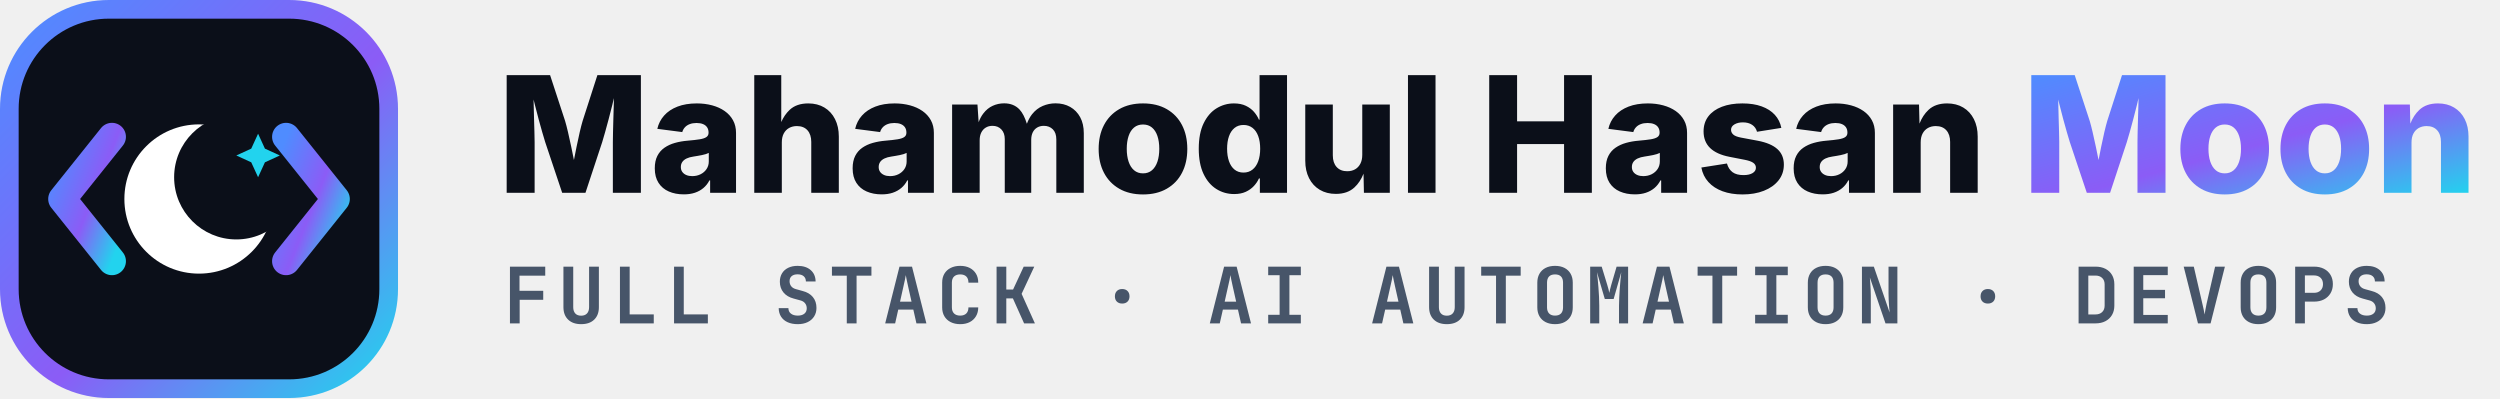
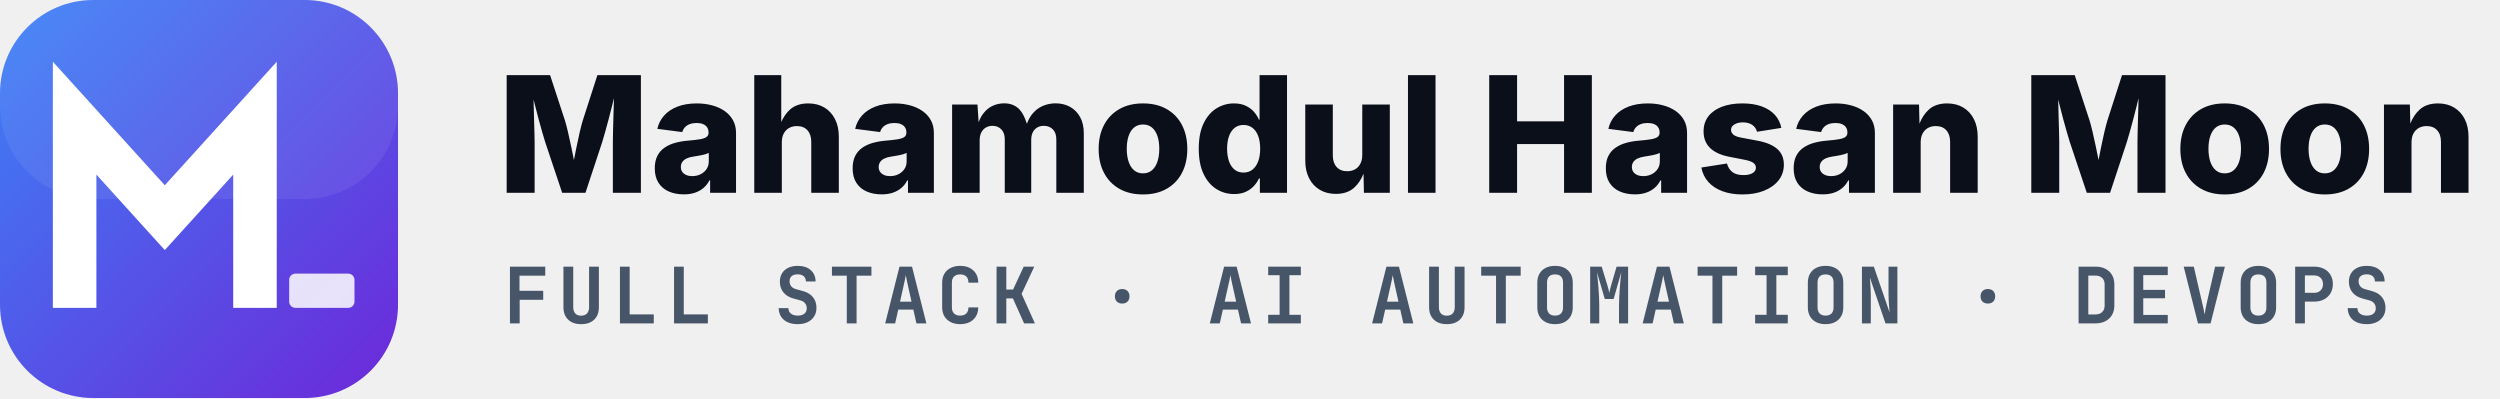
<svg xmlns="http://www.w3.org/2000/svg" viewBox="0 0 402 64" width="402" height="64" role="img" aria-label="Mahamodul Hasan Moon logo">
  <defs>
    <linearGradient id="g" x1="0" y1="0" x2="1" y2="1">
-       <stop offset="0" stop-color="#4f8cff" />
-       <stop offset=".55" stop-color="#8b5cf6" />
-       <stop offset="1" stop-color="#22d3ee" />
+       <stop offset="0" stop-color="#3b82f6" />
+       <stop offset="1" stop-color="#6d28d9" />
    </linearGradient>
-     <mask id="hcut">
-       <rect width="64" height="64" fill="#fff" />
-       <circle cx="38" cy="28.5" r="10" fill="#000" />
-     </mask>
  </defs>
  <g transform="translate(0 0) scale(1)">
-     <rect x="1.5" y="1.5" width="61" height="61" rx="16" fill="#0b0f19" stroke="url(#g)" stroke-width="3" />
-     <path d="M18 22 L10 32 L18 42" fill="none" stroke="url(#g)" stroke-width="4.5" stroke-linecap="round" stroke-linejoin="round" />
-     <path d="M46 22 L54 32 L46 42" fill="none" stroke="url(#g)" stroke-width="4.5" stroke-linecap="round" stroke-linejoin="round" />
-     <circle cx="32" cy="32" r="12" fill="#ffffff" mask="url(#hcut)" />
-     <path d="M41.5 21.5 l1.1 2.4 2.4 1.1 -2.4 1.1 -1.1 2.4 -1.1 -2.4 -2.4 -1.1 2.4 -1.1z" fill="#22d3ee" />
+     <rect width="64" height="64" rx="15" fill="url(#g)" />
+     <rect width="64" height="32" rx="15" fill="#ffffff" opacity=".07" />
+     <path d="M12 46 V19 L26.5 35 L41 19 V46" fill="none" stroke="#ffffff" stroke-width="7" stroke-linecap="square" stroke-linejoin="miter" stroke-miterlimit="10" />
+     <rect x="46.5" y="44" width="10.5" height="5.5" rx="1" fill="#ffffff" opacity=".85" />
  </g>
  <path d="M81.473 31.0V12.084H88.455L90.867 19.447Q91.07 20.12 91.331 21.231Q91.591 22.342 91.857 23.611Q92.086 24.703 92.289 25.731Q92.479 24.716 92.708 23.611Q92.962 22.342 93.222 21.237Q93.482 20.133 93.686 19.447L96.06 12.084H103.055V31.0H98.548V22.85Q98.548 22.215 98.573 21.218Q98.599 20.222 98.63 19.054Q98.662 17.886 98.7 16.692Q98.713 16.223 98.713 15.778Q98.599 16.286 98.472 16.819Q98.167 18.025 97.869 19.168Q97.57 20.311 97.297 21.263Q97.024 22.215 96.834 22.85L94.143 31.0H90.397L87.668 22.85Q87.478 22.228 87.198 21.275Q86.919 20.323 86.614 19.181Q86.31 18.038 86.005 16.832Q85.903 16.413 85.802 16.007Q85.802 16.337 85.814 16.667Q85.84 17.848 85.872 19.028Q85.903 20.209 85.935 21.206Q85.967 22.202 85.967 22.85V31.0Z M109.961 31.254Q108.603 31.254 107.542 30.791Q106.482 30.327 105.886 29.394Q105.289 28.461 105.289 27.064Q105.289 25.884 105.702 25.071Q106.114 24.259 106.851 23.751Q107.587 23.243 108.539 22.977Q109.491 22.71 110.57 22.621Q111.776 22.52 112.513 22.399Q113.249 22.278 113.592 22.037Q113.935 21.796 113.935 21.364V21.313Q113.935 20.818 113.706 20.476Q113.478 20.133 113.046 19.955Q112.614 19.777 112.005 19.777Q111.396 19.777 110.919 19.955Q110.443 20.133 110.139 20.463Q109.834 20.793 109.707 21.237L105.695 20.717Q105.975 19.498 106.793 18.578Q107.612 17.657 108.939 17.143Q110.266 16.629 112.043 16.629Q113.363 16.629 114.512 16.94Q115.661 17.251 116.524 17.854Q117.388 18.457 117.87 19.339Q118.353 20.222 118.353 21.364V31.0H114.188V29.007H114.074Q113.693 29.743 113.103 30.238Q112.513 30.733 111.732 30.994Q110.951 31.254 109.961 31.254ZM111.307 28.321Q112.056 28.321 112.659 28.017Q113.262 27.712 113.617 27.179Q113.973 26.646 113.973 25.947V24.589Q113.782 24.69 113.497 24.779Q113.211 24.868 112.868 24.938Q112.525 25.008 112.183 25.065Q111.84 25.122 111.522 25.173Q110.875 25.262 110.418 25.478Q109.961 25.693 109.72 26.036Q109.479 26.379 109.479 26.861Q109.479 27.331 109.72 27.655Q109.961 27.979 110.367 28.15Q110.773 28.321 111.307 28.321Z M125.716 22.9V31.0H121.285V12.084H125.627V19.625Q126.135 18.457 126.985 17.657Q128.09 16.629 129.969 16.629Q131.454 16.629 132.559 17.289Q133.663 17.949 134.272 19.155Q134.882 20.361 134.882 21.961V31.0H130.451V22.824Q130.451 21.631 129.842 20.952Q129.232 20.272 128.141 20.272Q127.43 20.272 126.877 20.583Q126.325 20.895 126.021 21.479Q125.716 22.062 125.716 22.9Z M141.775 31.254Q140.417 31.254 139.357 30.791Q138.297 30.327 137.7 29.394Q137.104 28.461 137.104 27.064Q137.104 25.884 137.516 25.071Q137.929 24.259 138.665 23.751Q139.401 23.243 140.354 22.977Q141.306 22.71 142.385 22.621Q143.591 22.52 144.327 22.399Q145.063 22.278 145.406 22.037Q145.749 21.796 145.749 21.364V21.313Q145.749 20.818 145.521 20.476Q145.292 20.133 144.86 19.955Q144.429 19.777 143.819 19.777Q143.21 19.777 142.734 19.955Q142.258 20.133 141.953 20.463Q141.648 20.793 141.521 21.237L137.51 20.717Q137.789 19.498 138.608 18.578Q139.427 17.657 140.753 17.143Q142.08 16.629 143.857 16.629Q145.178 16.629 146.327 16.94Q147.476 17.251 148.339 17.854Q149.202 18.457 149.685 19.339Q150.167 20.222 150.167 21.364V31.0H146.003V29.007H145.889Q145.508 29.743 144.917 30.238Q144.327 30.733 143.546 30.994Q142.766 31.254 141.775 31.254ZM143.121 28.321Q143.87 28.321 144.473 28.017Q145.076 27.712 145.432 27.179Q145.787 26.646 145.787 25.947V24.589Q145.597 24.69 145.311 24.779Q145.025 24.868 144.683 24.938Q144.34 25.008 143.997 25.065Q143.654 25.122 143.337 25.173Q142.689 25.262 142.232 25.478Q141.775 25.693 141.534 26.036Q141.293 26.379 141.293 26.861Q141.293 27.331 141.534 27.655Q141.775 27.979 142.182 28.15Q142.588 28.321 143.121 28.321Z M153.1 31.0V16.807H157.175L157.365 19.65Q157.67 18.825 158.114 18.254Q158.762 17.403 159.631 17.01Q160.501 16.616 161.466 16.616Q162.989 16.616 163.929 17.594Q164.652 18.368 165.122 19.904Q165.452 19.016 165.947 18.381Q166.684 17.454 167.674 17.035Q168.664 16.616 169.73 16.616Q171.063 16.616 172.085 17.194Q173.107 17.771 173.691 18.844Q174.275 19.917 174.275 21.428V31.0H169.857V22.431Q169.857 21.352 169.292 20.793Q168.728 20.234 167.852 20.234Q167.229 20.234 166.766 20.514Q166.303 20.793 166.062 21.294Q165.82 21.796 165.82 22.481V31.0H161.567V22.367Q161.567 21.39 161.021 20.812Q160.476 20.234 159.587 20.234Q158.978 20.234 158.514 20.514Q158.051 20.793 157.791 21.307Q157.53 21.821 157.53 22.57V31.0Z M183.797 31.267Q181.575 31.267 179.976 30.346Q178.376 29.426 177.519 27.782Q176.662 26.138 176.662 23.954Q176.662 21.758 177.519 20.114Q178.376 18.47 179.976 17.549Q181.575 16.629 183.797 16.629Q186.019 16.629 187.618 17.549Q189.218 18.47 190.068 20.114Q190.919 21.758 190.919 23.954Q190.919 26.138 190.068 27.782Q189.218 29.426 187.618 30.346Q186.019 31.267 183.797 31.267ZM183.797 27.877Q184.647 27.877 185.231 27.382Q185.815 26.887 186.114 25.998Q186.412 25.109 186.412 23.929Q186.412 22.748 186.114 21.866Q185.815 20.983 185.231 20.501Q184.647 20.019 183.797 20.019Q182.946 20.019 182.362 20.501Q181.778 20.983 181.48 21.866Q181.182 22.748 181.182 23.929Q181.182 25.109 181.48 25.998Q181.778 26.887 182.362 27.382Q182.946 27.877 183.797 27.877Z M198.447 31.203Q196.873 31.203 195.578 30.384Q194.283 29.565 193.521 27.947Q192.76 26.328 192.76 23.916Q192.76 21.428 193.553 19.809Q194.347 18.19 195.635 17.41Q196.924 16.629 198.409 16.629Q199.539 16.629 200.339 17.016Q201.139 17.403 201.653 18.0Q202.167 18.597 202.434 19.244H202.535V12.084H206.953V31.0H202.586V28.702H202.434Q202.154 29.337 201.627 29.908Q201.101 30.479 200.32 30.841Q199.539 31.203 198.447 31.203ZM199.958 27.75Q200.796 27.75 201.399 27.274Q202.002 26.798 202.319 25.935Q202.637 25.071 202.637 23.916Q202.637 22.735 202.319 21.878Q202.002 21.021 201.399 20.558Q200.796 20.095 199.958 20.095Q199.107 20.095 198.517 20.571Q197.927 21.047 197.622 21.904Q197.317 22.761 197.317 23.916Q197.317 25.059 197.622 25.928Q197.927 26.798 198.517 27.274Q199.107 27.75 199.958 27.75Z M214.812 31.178Q213.326 31.178 212.215 30.518Q211.104 29.857 210.495 28.651Q209.886 27.445 209.886 25.846V16.807H214.316V24.982Q214.316 26.176 214.932 26.855Q215.548 27.534 216.627 27.534Q217.363 27.534 217.903 27.223Q218.442 26.912 218.747 26.322Q219.052 25.731 219.052 24.906V16.807H223.482V31.0H219.318L219.255 27.928Q218.722 29.286 217.782 30.149Q216.665 31.178 214.812 31.178Z M230.833 12.084V31.0H226.402V12.084Z  M239.466 31.0V12.084H243.947V19.511H251.501V12.084H255.97V31.0H251.501V23.167H243.947V31.0Z M262.889 31.254Q261.53 31.254 260.47 30.791Q259.41 30.327 258.813 29.394Q258.217 28.461 258.217 27.064Q258.217 25.884 258.629 25.071Q259.042 24.259 259.778 23.751Q260.515 23.243 261.467 22.977Q262.419 22.71 263.498 22.621Q264.704 22.52 265.44 22.399Q266.177 22.278 266.52 22.037Q266.862 21.796 266.862 21.364V21.313Q266.862 20.818 266.634 20.476Q266.405 20.133 265.974 19.955Q265.542 19.777 264.933 19.777Q264.323 19.777 263.847 19.955Q263.371 20.133 263.066 20.463Q262.762 20.793 262.635 21.237L258.623 20.717Q258.902 19.498 259.721 18.578Q260.54 17.657 261.867 17.143Q263.193 16.629 264.971 16.629Q266.291 16.629 267.44 16.94Q268.589 17.251 269.452 17.854Q270.315 18.457 270.798 19.339Q271.28 20.222 271.28 21.364V31.0H267.116V29.007H267.002Q266.621 29.743 266.031 30.238Q265.44 30.733 264.66 30.994Q263.879 31.254 262.889 31.254ZM264.234 28.321Q264.983 28.321 265.586 28.017Q266.189 27.712 266.545 27.179Q266.9 26.646 266.9 25.947V24.589Q266.71 24.69 266.424 24.779Q266.139 24.868 265.796 24.938Q265.453 25.008 265.11 25.065Q264.768 25.122 264.45 25.173Q263.803 25.262 263.346 25.478Q262.889 25.693 262.647 26.036Q262.406 26.379 262.406 26.861Q262.406 27.331 262.647 27.655Q262.889 27.979 263.295 28.15Q263.701 28.321 264.234 28.321Z M280.192 31.267Q278.377 31.267 276.98 30.752Q275.584 30.238 274.708 29.267Q273.832 28.296 273.578 26.938L277.691 26.29Q277.958 27.217 278.593 27.687Q279.228 28.156 280.357 28.156Q281.284 28.156 281.817 27.833Q282.351 27.509 282.351 26.976Q282.351 26.48 281.925 26.182Q281.5 25.884 280.611 25.706L278.136 25.224Q276.028 24.817 274.981 23.795Q273.934 22.773 273.934 21.136Q273.934 19.714 274.702 18.711Q275.47 17.708 276.873 17.168Q278.275 16.629 280.18 16.629Q281.957 16.629 283.271 17.105Q284.585 17.581 285.391 18.463Q286.197 19.346 286.438 20.564L282.528 21.187Q282.338 20.476 281.748 20.076Q281.157 19.676 280.256 19.676Q279.456 19.676 278.904 20Q278.352 20.323 278.352 20.869Q278.352 21.301 278.694 21.625Q279.037 21.948 279.951 22.126L282.668 22.634Q284.775 23.04 285.81 23.979Q286.845 24.919 286.845 26.468Q286.845 27.928 285.988 29.007Q285.131 30.086 283.633 30.676Q282.135 31.267 280.192 31.267Z M293.091 31.254Q291.732 31.254 290.672 30.791Q289.612 30.327 289.016 29.394Q288.419 28.461 288.419 27.064Q288.419 25.884 288.832 25.071Q289.244 24.259 289.98 23.751Q290.717 23.243 291.669 22.977Q292.621 22.71 293.7 22.621Q294.906 22.52 295.643 22.399Q296.379 22.278 296.722 22.037Q297.064 21.796 297.064 21.364V21.313Q297.064 20.818 296.836 20.476Q296.607 20.133 296.176 19.955Q295.744 19.777 295.135 19.777Q294.525 19.777 294.049 19.955Q293.573 20.133 293.269 20.463Q292.964 20.793 292.837 21.237L288.825 20.717Q289.104 19.498 289.923 18.578Q290.742 17.657 292.069 17.143Q293.396 16.629 295.173 16.629Q296.493 16.629 297.642 16.94Q298.791 17.251 299.654 17.854Q300.518 18.457 301.0 19.339Q301.482 20.222 301.482 21.364V31.0H297.318V29.007H297.204Q296.823 29.743 296.233 30.238Q295.643 30.733 294.862 30.994Q294.081 31.254 293.091 31.254ZM294.437 28.321Q295.186 28.321 295.789 28.017Q296.392 27.712 296.747 27.179Q297.103 26.646 297.103 25.947V24.589Q296.912 24.69 296.626 24.779Q296.341 24.868 295.998 24.938Q295.655 25.008 295.312 25.065Q294.97 25.122 294.652 25.173Q294.005 25.262 293.548 25.478Q293.091 25.693 292.85 26.036Q292.608 26.379 292.608 26.861Q292.608 27.331 292.85 27.655Q293.091 27.979 293.497 28.15Q293.903 28.321 294.437 28.321Z M308.846 22.9V31.0H304.415V16.807H308.579L308.655 19.879Q309.176 18.533 310.115 17.657Q311.22 16.629 313.099 16.629Q314.584 16.629 315.688 17.289Q316.793 17.949 317.402 19.155Q318.012 20.361 318.012 21.961V31.0H313.581V22.824Q313.581 21.631 312.972 20.952Q312.362 20.272 311.271 20.272Q310.56 20.272 310.007 20.583Q309.455 20.895 309.15 21.479Q308.846 22.062 308.846 22.9Z " fill="#0b0f19" />
-   <path d="M326.632 31.0V12.084H333.614L336.026 19.447Q336.229 20.12 336.49 21.231Q336.75 22.342 337.017 23.611Q337.245 24.703 337.448 25.731Q337.639 24.716 337.867 23.611Q338.121 22.342 338.381 21.237Q338.642 20.133 338.845 19.447L341.219 12.084H348.214V31.0H343.707V22.85Q343.707 22.215 343.732 21.218Q343.758 20.222 343.79 19.054Q343.821 17.886 343.859 16.692Q343.872 16.223 343.872 15.778Q343.758 16.286 343.631 16.819Q343.326 18.025 343.028 19.168Q342.729 20.311 342.457 21.263Q342.184 22.215 341.993 22.85L339.302 31.0H335.557L332.827 22.85Q332.637 22.228 332.357 21.275Q332.078 20.323 331.773 19.181Q331.469 18.038 331.164 16.832Q331.062 16.413 330.961 16.007Q330.961 16.337 330.974 16.667Q330.999 17.848 331.031 19.028Q331.062 20.209 331.094 21.206Q331.126 22.202 331.126 22.85V31.0Z M357.735 31.267Q355.514 31.267 353.914 30.346Q352.314 29.426 351.458 27.782Q350.601 26.138 350.601 23.954Q350.601 21.758 351.458 20.114Q352.314 18.47 353.914 17.549Q355.514 16.629 357.735 16.629Q359.957 16.629 361.557 17.549Q363.156 18.47 364.007 20.114Q364.857 21.758 364.857 23.954Q364.857 26.138 364.007 27.782Q363.156 29.426 361.557 30.346Q359.957 31.267 357.735 31.267ZM357.735 27.877Q358.586 27.877 359.17 27.382Q359.754 26.887 360.052 25.998Q360.351 25.109 360.351 23.929Q360.351 22.748 360.052 21.866Q359.754 20.983 359.17 20.501Q358.586 20.019 357.735 20.019Q356.885 20.019 356.301 20.501Q355.717 20.983 355.418 21.866Q355.12 22.748 355.12 23.929Q355.12 25.109 355.418 25.998Q355.717 26.887 356.301 27.382Q356.885 27.877 357.735 27.877Z M373.833 31.267Q371.611 31.267 370.012 30.346Q368.412 29.426 367.555 27.782Q366.698 26.138 366.698 23.954Q366.698 21.758 367.555 20.114Q368.412 18.47 370.012 17.549Q371.611 16.629 373.833 16.629Q376.055 16.629 377.654 17.549Q379.254 18.47 380.104 20.114Q380.955 21.758 380.955 23.954Q380.955 26.138 380.104 27.782Q379.254 29.426 377.654 30.346Q376.055 31.267 373.833 31.267ZM373.833 27.877Q374.684 27.877 375.268 27.382Q375.852 26.887 376.15 25.998Q376.448 25.109 376.448 23.929Q376.448 22.748 376.15 21.866Q375.852 20.983 375.268 20.501Q374.684 20.019 373.833 20.019Q372.982 20.019 372.398 20.501Q371.814 20.983 371.516 21.866Q371.218 22.748 371.218 23.929Q371.218 25.109 371.516 25.998Q371.814 26.887 372.398 27.382Q372.982 27.877 373.833 27.877Z M387.772 22.9V31.0H383.342V16.807H387.506L387.582 19.879Q388.103 18.533 389.042 17.657Q390.146 16.629 392.025 16.629Q393.511 16.629 394.615 17.289Q395.72 17.949 396.329 19.155Q396.938 20.361 396.938 21.961V31.0H392.508V22.824Q392.508 21.631 391.898 20.952Q391.289 20.272 390.197 20.272Q389.486 20.272 388.934 20.583Q388.382 20.895 388.077 21.479Q387.772 22.062 387.772 22.9Z" fill="url(#g)" />
+   <path d="M326.632 31.0V12.084H333.614L336.026 19.447Q336.229 20.12 336.49 21.231Q336.75 22.342 337.017 23.611Q337.245 24.703 337.448 25.731Q337.639 24.716 337.867 23.611Q338.121 22.342 338.381 21.237Q338.642 20.133 338.845 19.447L341.219 12.084H348.214V31.0H343.707V22.85Q343.707 22.215 343.732 21.218Q343.758 20.222 343.79 19.054Q343.821 17.886 343.859 16.692Q343.872 16.223 343.872 15.778Q343.758 16.286 343.631 16.819Q343.326 18.025 343.028 19.168Q342.729 20.311 342.457 21.263Q342.184 22.215 341.993 22.85L339.302 31.0H335.557L332.827 22.85Q332.637 22.228 332.357 21.275Q332.078 20.323 331.773 19.181Q331.469 18.038 331.164 16.832Q331.062 16.413 330.961 16.007Q330.961 16.337 330.974 16.667Q330.999 17.848 331.031 19.028Q331.062 20.209 331.094 21.206Q331.126 22.202 331.126 22.85V31.0Z M357.735 31.267Q355.514 31.267 353.914 30.346Q352.314 29.426 351.458 27.782Q350.601 26.138 350.601 23.954Q350.601 21.758 351.458 20.114Q352.314 18.47 353.914 17.549Q355.514 16.629 357.735 16.629Q359.957 16.629 361.557 17.549Q363.156 18.47 364.007 20.114Q364.857 21.758 364.857 23.954Q364.857 26.138 364.007 27.782Q363.156 29.426 361.557 30.346Q359.957 31.267 357.735 31.267ZM357.735 27.877Q358.586 27.877 359.17 27.382Q359.754 26.887 360.052 25.998Q360.351 25.109 360.351 23.929Q360.351 22.748 360.052 21.866Q359.754 20.983 359.17 20.501Q358.586 20.019 357.735 20.019Q356.885 20.019 356.301 20.501Q355.717 20.983 355.418 21.866Q355.12 22.748 355.12 23.929Q355.12 25.109 355.418 25.998Q355.717 26.887 356.301 27.382Q356.885 27.877 357.735 27.877Z M373.833 31.267Q371.611 31.267 370.012 30.346Q368.412 29.426 367.555 27.782Q366.698 26.138 366.698 23.954Q366.698 21.758 367.555 20.114Q368.412 18.47 370.012 17.549Q371.611 16.629 373.833 16.629Q376.055 16.629 377.654 17.549Q379.254 18.47 380.104 20.114Q380.955 21.758 380.955 23.954Q380.955 26.138 380.104 27.782Q379.254 29.426 377.654 30.346Q376.055 31.267 373.833 31.267ZM373.833 27.877Q374.684 27.877 375.268 27.382Q375.852 26.887 376.15 25.998Q376.448 25.109 376.448 23.929Q376.448 22.748 376.15 21.866Q375.852 20.983 375.268 20.501Q374.684 20.019 373.833 20.019Q372.982 20.019 372.398 20.501Q371.814 20.983 371.516 21.866Q371.218 22.748 371.218 23.929Q371.218 25.109 371.516 25.998Q371.814 26.887 372.398 27.382Q372.982 27.877 373.833 27.877Z M387.772 22.9V31.0H383.342V16.807H387.506L387.582 19.879Q388.103 18.533 389.042 17.657Q390.146 16.629 392.025 16.629Q393.511 16.629 394.615 17.289Q395.72 17.949 396.329 19.155Q396.938 20.361 396.938 21.961V31.0H392.508V22.824Q392.508 21.631 391.898 20.952Q391.289 20.272 390.197 20.272Q389.486 20.272 388.934 20.583Q388.382 20.895 388.077 21.479Q387.772 22.062 387.772 22.9Z" fill="#0b0f19" />
  <path d="M82.0 52.0V42.875H87.675V44.325H83.537V46.763H87.35V48.212H83.562V52.0Z M93.45 52.125Q92.112 52.125 91.356 51.394Q90.6 50.663 90.6 49.4V42.875H92.175V49.388Q92.175 50.038 92.5 50.4Q92.825 50.763 93.45 50.763Q94.062 50.763 94.394 50.4Q94.725 50.038 94.725 49.388V42.875H96.3V49.4Q96.3 50.663 95.55 51.394Q94.8 52.125 93.45 52.125Z M99.688 52.0V42.875H101.25V50.55H105.125V52.0Z M108.388 52.0V42.875H109.95V50.55H113.825V52.0Z  M128.275 52.125Q127.338 52.125 126.65 51.812Q125.963 51.5 125.594 50.919Q125.225 50.337 125.213 49.55H126.775Q126.775 50.112 127.181 50.431Q127.588 50.75 128.288 50.75Q128.963 50.75 129.344 50.438Q129.725 50.125 129.725 49.575Q129.725 49.112 129.456 48.769Q129.188 48.425 128.688 48.3L127.638 48.013Q126.563 47.737 125.981 47.025Q125.4 46.312 125.4 45.3Q125.4 44.525 125.75 43.95Q126.1 43.375 126.744 43.062Q127.388 42.75 128.263 42.75Q129.588 42.75 130.363 43.431Q131.138 44.112 131.15 45.263H129.588Q129.588 44.725 129.238 44.419Q128.888 44.112 128.25 44.112Q127.638 44.112 127.3 44.4Q126.963 44.688 126.963 45.212Q126.963 45.688 127.219 46.019Q127.475 46.35 127.963 46.487L129.05 46.788Q130.138 47.062 130.713 47.769Q131.288 48.475 131.288 49.513Q131.288 50.288 130.913 50.881Q130.538 51.475 129.863 51.8Q129.188 52.125 128.275 52.125Z M136.163 52.0V44.325H133.775V42.875H140.125V44.325H137.738V52.0Z M142.338 52.0 144.638 42.875H146.65L148.963 52.0H147.363L146.863 49.788H144.438L143.938 52.0ZM144.725 48.513H146.575L146.025 46.062Q145.888 45.45 145.788 44.956Q145.688 44.462 145.65 44.237Q145.613 44.462 145.519 44.956Q145.425 45.45 145.275 46.05Z M154.4 52.125Q153.525 52.125 152.869 51.794Q152.213 51.462 151.856 50.856Q151.5 50.25 151.5 49.425V45.45Q151.5 44.612 151.856 44.013Q152.213 43.413 152.869 43.081Q153.525 42.75 154.4 42.75Q155.287 42.75 155.931 43.081Q156.575 43.413 156.938 44.013Q157.3 44.612 157.3 45.45H155.725Q155.725 44.8 155.381 44.462Q155.037 44.125 154.4 44.125Q153.762 44.125 153.412 44.462Q153.062 44.8 153.062 45.438V49.425Q153.062 50.062 153.412 50.406Q153.762 50.75 154.4 50.75Q155.037 50.75 155.381 50.406Q155.725 50.062 155.725 49.425H157.3Q157.3 50.237 156.938 50.85Q156.575 51.462 155.931 51.794Q155.287 52.125 154.4 52.125Z M160.25 52.0V42.875H161.812V46.562H162.9L164.612 42.875H166.312L164.275 47.25L166.412 52.0H164.675L162.875 47.987H161.812V52.0Z  M180.45 48.812Q179.912 48.812 179.594 48.5Q179.275 48.188 179.275 47.65Q179.275 47.112 179.594 46.794Q179.912 46.475 180.45 46.475Q180.987 46.475 181.306 46.794Q181.625 47.112 181.625 47.65Q181.625 48.188 181.306 48.5Q180.987 48.812 180.45 48.812Z  M194.537 52.0 196.837 42.875H198.85L201.162 52.0H199.562L199.062 49.788H196.637L196.137 52.0ZM196.925 48.513H198.775L198.225 46.062Q198.087 45.45 197.987 44.956Q197.887 44.462 197.85 44.237Q197.812 44.462 197.719 44.956Q197.625 45.45 197.475 46.05Z M203.925 52.0V50.625H205.762V44.25H203.925V42.875H209.175V44.25H207.337V50.625H209.175V52.0Z  M220.637 52.0 222.937 42.875H224.95L227.262 52.0H225.662L225.162 49.788H222.737L222.237 52.0ZM223.025 48.513H224.875L224.325 46.062Q224.187 45.45 224.087 44.956Q223.987 44.462 223.95 44.237Q223.912 44.462 223.819 44.956Q223.725 45.45 223.575 46.05Z M232.65 52.125Q231.312 52.125 230.556 51.394Q229.8 50.663 229.8 49.4V42.875H231.375V49.388Q231.375 50.038 231.7 50.4Q232.025 50.763 232.65 50.763Q233.262 50.763 233.594 50.4Q233.925 50.038 233.925 49.388V42.875H235.5V49.4Q235.5 50.663 234.75 51.394Q234 52.125 232.65 52.125Z M240.562 52.0V44.325H238.175V42.875H244.525V44.325H242.137V52.0Z M250.05 52.125Q249.175 52.125 248.531 51.794Q247.887 51.462 247.544 50.856Q247.2 50.25 247.2 49.425V45.45Q247.2 44.625 247.544 44.019Q247.887 43.413 248.531 43.081Q249.175 42.75 250.05 42.75Q250.937 42.75 251.575 43.081Q252.212 43.413 252.556 44.019Q252.9 44.625 252.9 45.438V49.425Q252.9 50.25 252.556 50.856Q252.212 51.462 251.575 51.794Q250.937 52.125 250.05 52.125ZM250.05 50.75Q250.687 50.75 251.012 50.406Q251.337 50.062 251.337 49.425V45.45Q251.337 44.8 251.012 44.462Q250.687 44.125 250.05 44.125Q249.412 44.125 249.087 44.462Q248.762 44.8 248.762 45.45V49.425Q248.762 50.062 249.094 50.406Q249.425 50.75 250.05 50.75Z M255.7 52.0V42.875H257.55L258.437 45.775Q258.575 46.212 258.662 46.575Q258.75 46.938 258.775 47.1Q258.8 46.938 258.887 46.575Q258.975 46.212 259.1 45.775L259.95 42.875H261.8V52.0H260.337V49.163Q260.337 48.538 260.375 47.8Q260.412 47.062 260.462 46.325Q260.512 45.587 260.581 44.925Q260.65 44.263 260.7 43.763L259.475 48.075H258.05L256.787 43.763Q256.85 44.237 256.912 44.881Q256.975 45.525 257.031 46.256Q257.087 46.987 257.125 47.737Q257.162 48.487 257.162 49.163V52.0Z M264.137 52.0 266.437 42.875H268.45L270.762 52.0H269.162L268.662 49.788H266.237L265.737 52.0ZM266.525 48.513H268.375L267.825 46.062Q267.687 45.45 267.587 44.956Q267.487 44.462 267.45 44.237Q267.412 44.462 267.319 44.956Q267.225 45.45 267.075 46.05Z M275.362 52.0V44.325H272.975V42.875H279.325V44.325H276.937V52.0Z M282.225 52.0V50.625H284.062V44.25H282.225V42.875H287.475V44.25H285.637V50.625H287.475V52.0Z M293.55 52.125Q292.675 52.125 292.031 51.794Q291.387 51.462 291.044 50.856Q290.7 50.25 290.7 49.425V45.45Q290.7 44.625 291.044 44.019Q291.387 43.413 292.031 43.081Q292.675 42.75 293.55 42.75Q294.437 42.75 295.075 43.081Q295.712 43.413 296.056 44.019Q296.4 44.625 296.4 45.438V49.425Q296.4 50.25 296.056 50.856Q295.712 51.462 295.075 51.794Q294.437 52.125 293.55 52.125ZM293.55 50.75Q294.187 50.75 294.512 50.406Q294.837 50.062 294.837 49.425V45.45Q294.837 44.8 294.512 44.462Q294.187 44.125 293.55 44.125Q292.912 44.125 292.587 44.462Q292.262 44.8 292.262 45.45V49.425Q292.262 50.062 292.594 50.406Q292.925 50.75 293.55 50.75Z M299.4 52.0V42.875H301.312L303.85 50.25Q303.812 49.85 303.769 49.306Q303.725 48.763 303.7 48.194Q303.675 47.625 303.675 47.2V42.875H305.1V52.0H303.187L300.675 44.625Q300.7 44.987 300.737 45.5Q300.775 46.013 300.8 46.55Q300.825 47.087 300.825 47.538V52.0Z  M319.65 48.812Q319.112 48.812 318.794 48.5Q318.475 48.188 318.475 47.65Q318.475 47.112 318.794 46.794Q319.112 46.475 319.65 46.475Q320.187 46.475 320.506 46.794Q320.825 47.112 320.825 47.65Q320.825 48.188 320.506 48.5Q320.187 48.812 319.65 48.812Z  M334.237 52.0V42.875H336.95Q337.875 42.875 338.556 43.225Q339.237 43.575 339.612 44.213Q339.987 44.85 339.987 45.725V49.138Q339.987 50.0 339.612 50.644Q339.237 51.288 338.556 51.644Q337.875 52.0 336.95 52.0ZM335.8 50.562H336.95Q337.625 50.562 338.025 50.181Q338.425 49.8 338.425 49.138V45.725Q338.425 45.075 338.025 44.694Q337.625 44.312 336.95 44.312H335.8Z M343.1 52.0V42.875H348.575V44.237H344.637V46.612H348.137V47.962H344.637V50.638H348.575V52.0Z M353.437 52.0 351.137 42.875H352.762L354.137 48.825Q354.25 49.263 354.35 49.763Q354.45 50.263 354.5 50.575Q354.55 50.263 354.637 49.763Q354.725 49.263 354.825 48.812L356.187 42.875H357.762L355.462 52.0Z M363.15 52.125Q362.275 52.125 361.631 51.794Q360.987 51.462 360.644 50.856Q360.3 50.25 360.3 49.425V45.45Q360.3 44.625 360.644 44.019Q360.987 43.413 361.631 43.081Q362.275 42.75 363.15 42.75Q364.037 42.75 364.675 43.081Q365.312 43.413 365.656 44.019Q366 44.625 366 45.438V49.425Q366 50.25 365.656 50.856Q365.312 51.462 364.675 51.794Q364.037 52.125 363.15 52.125ZM363.15 50.75Q363.787 50.75 364.112 50.406Q364.437 50.062 364.437 49.425V45.45Q364.437 44.8 364.112 44.462Q363.787 44.125 363.15 44.125Q362.512 44.125 362.187 44.462Q361.862 44.8 361.862 45.45V49.425Q361.862 50.062 362.194 50.406Q362.525 50.75 363.15 50.75Z M369.062 52.0V42.875H372.1Q373.012 42.875 373.694 43.225Q374.375 43.575 374.75 44.206Q375.125 44.837 375.125 45.688Q375.125 46.525 374.744 47.162Q374.362 47.8 373.687 48.15Q373.012 48.5 372.1 48.5H370.625V52.0ZM370.625 47.087H372.1Q372.75 47.087 373.144 46.706Q373.537 46.325 373.537 45.688Q373.537 45.038 373.144 44.663Q372.75 44.288 372.1 44.288H370.625Z M380.575 52.125Q379.637 52.125 378.95 51.812Q378.262 51.5 377.894 50.919Q377.525 50.337 377.512 49.55H379.075Q379.075 50.112 379.481 50.431Q379.887 50.75 380.587 50.75Q381.262 50.75 381.644 50.438Q382.025 50.125 382.025 49.575Q382.025 49.112 381.756 48.769Q381.487 48.425 380.987 48.3L379.937 48.013Q378.862 47.737 378.281 47.025Q377.7 46.312 377.7 45.3Q377.7 44.525 378.05 43.95Q378.4 43.375 379.044 43.062Q379.687 42.75 380.562 42.75Q381.887 42.75 382.662 43.431Q383.437 44.112 383.45 45.263H381.887Q381.887 44.725 381.537 44.419Q381.187 44.112 380.55 44.112Q379.937 44.112 379.6 44.4Q379.262 44.688 379.262 45.212Q379.262 45.688 379.519 46.019Q379.775 46.35 380.262 46.487L381.35 46.788Q382.437 47.062 383.012 47.769Q383.587 48.475 383.587 49.513Q383.587 50.288 383.212 50.881Q382.837 51.475 382.162 51.8Q381.487 52.125 380.575 52.125Z" fill="#475569" />
</svg>
